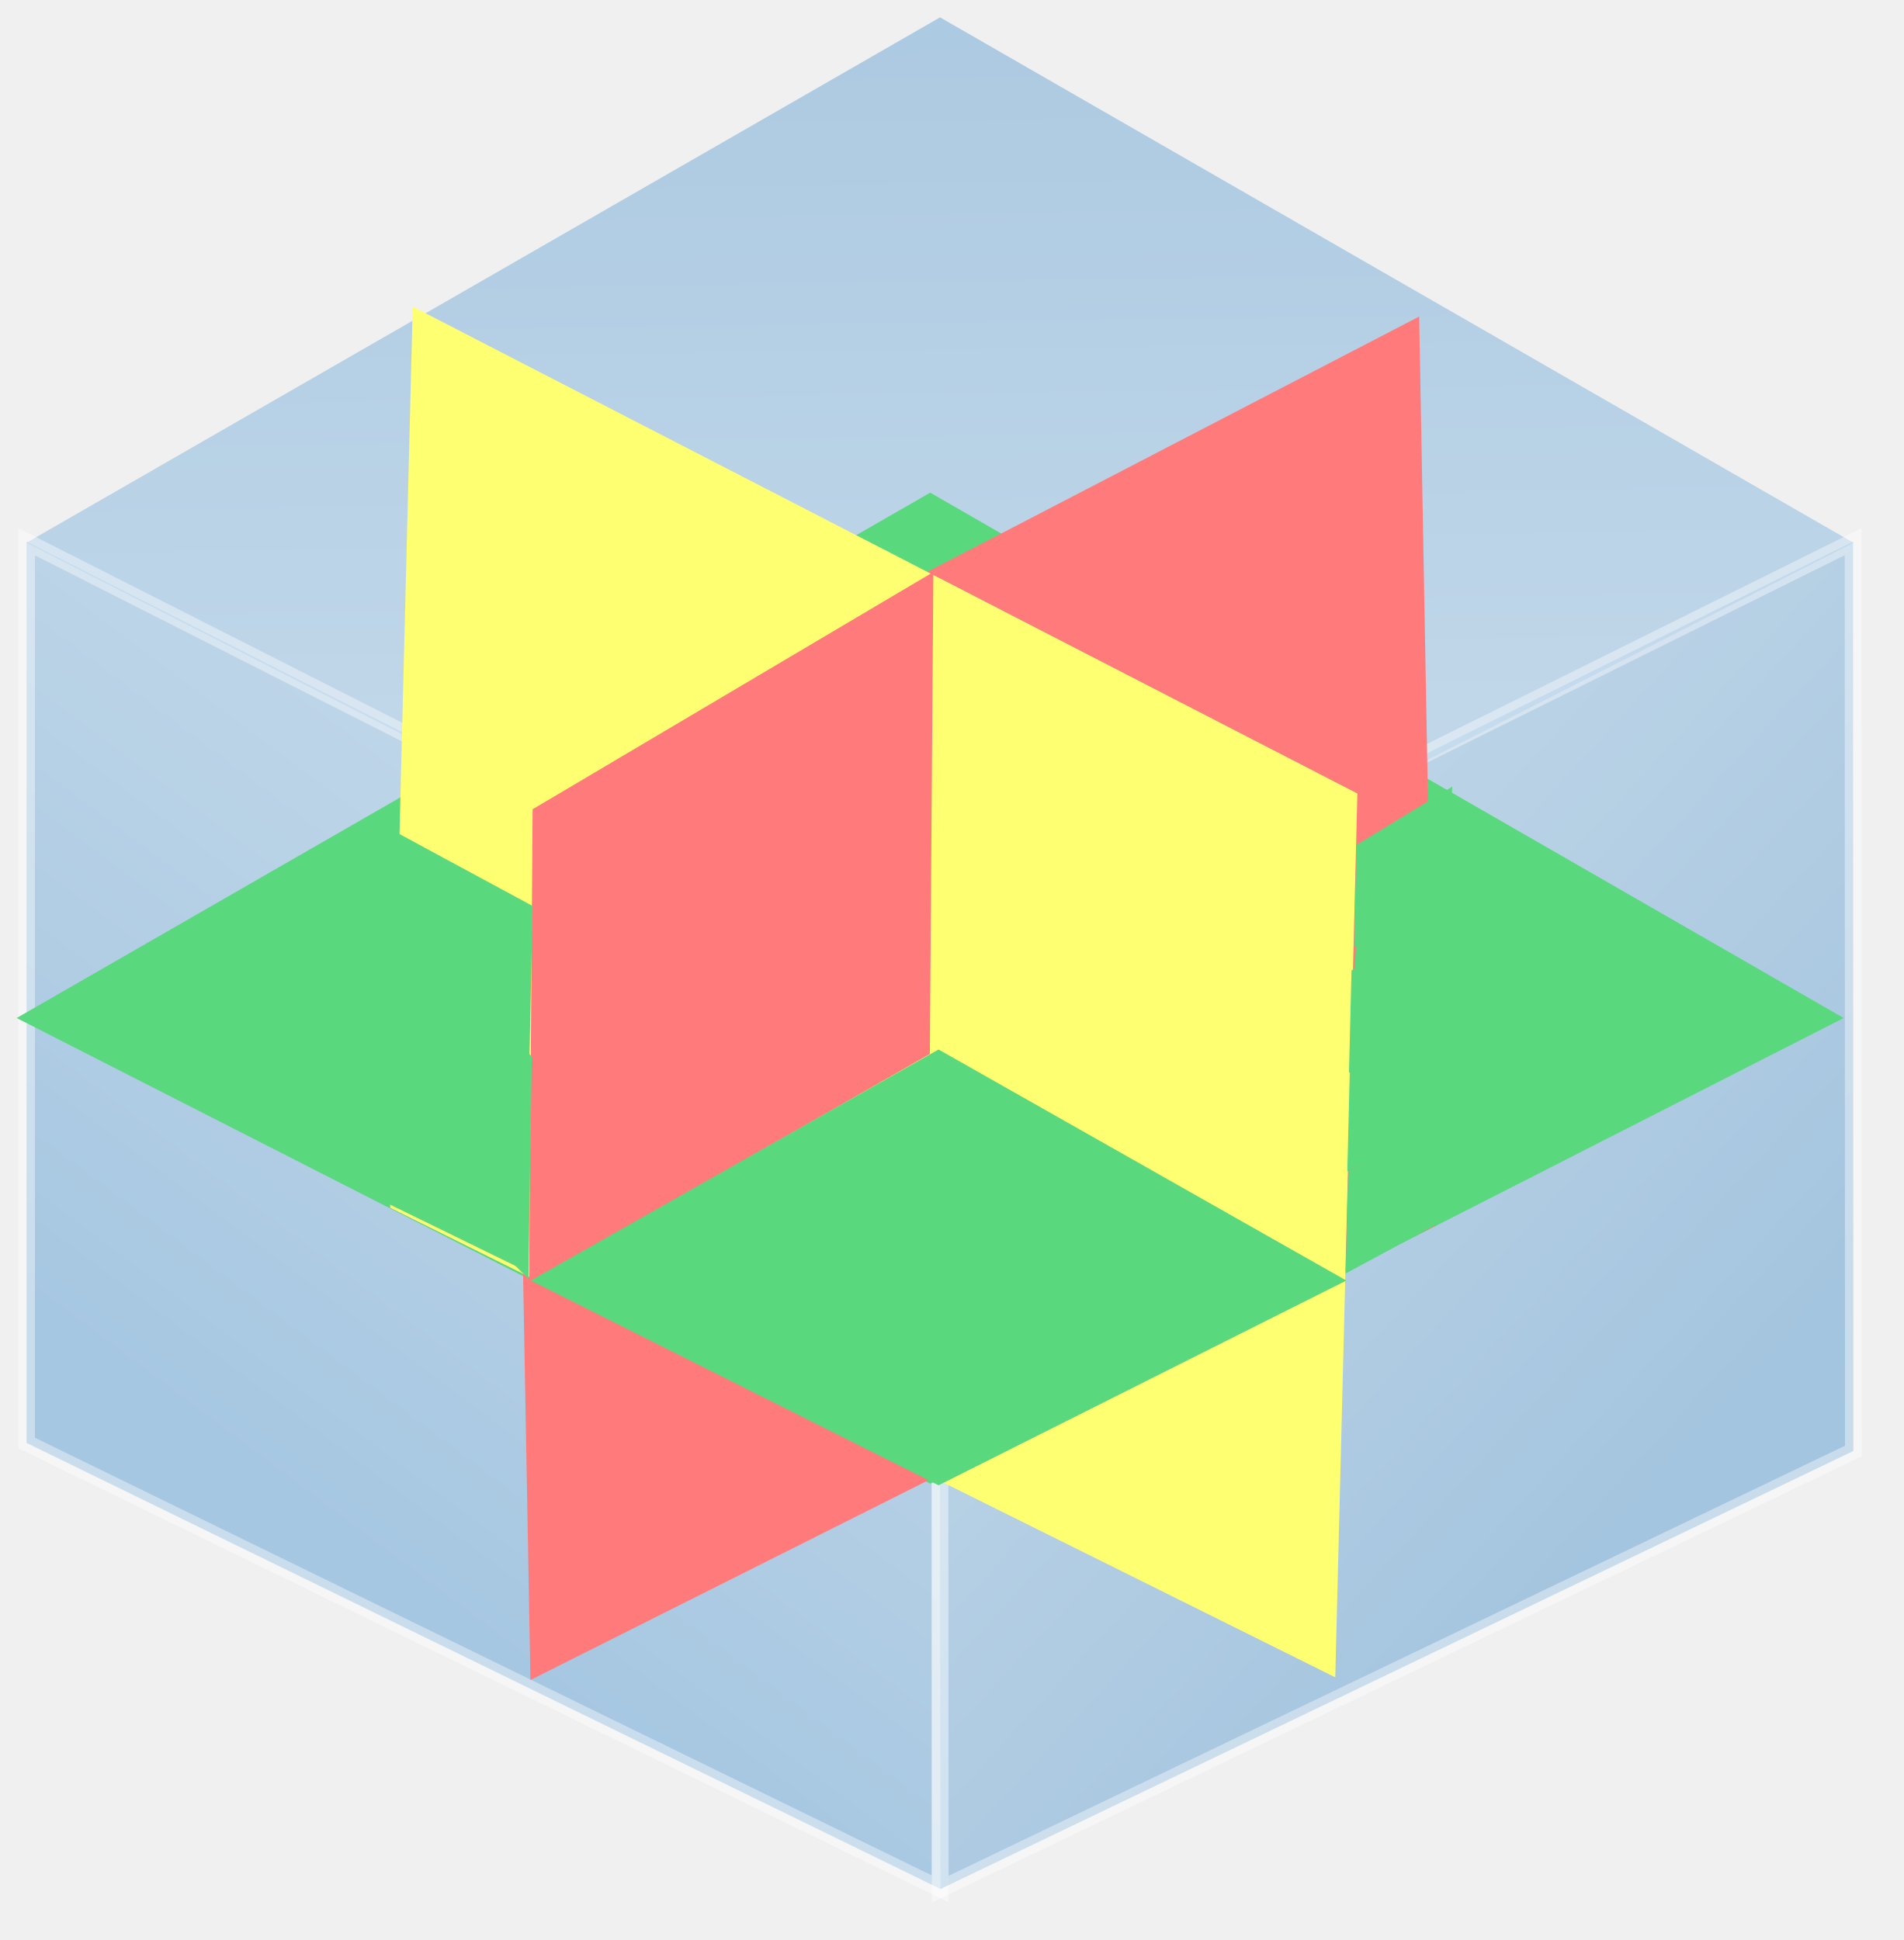
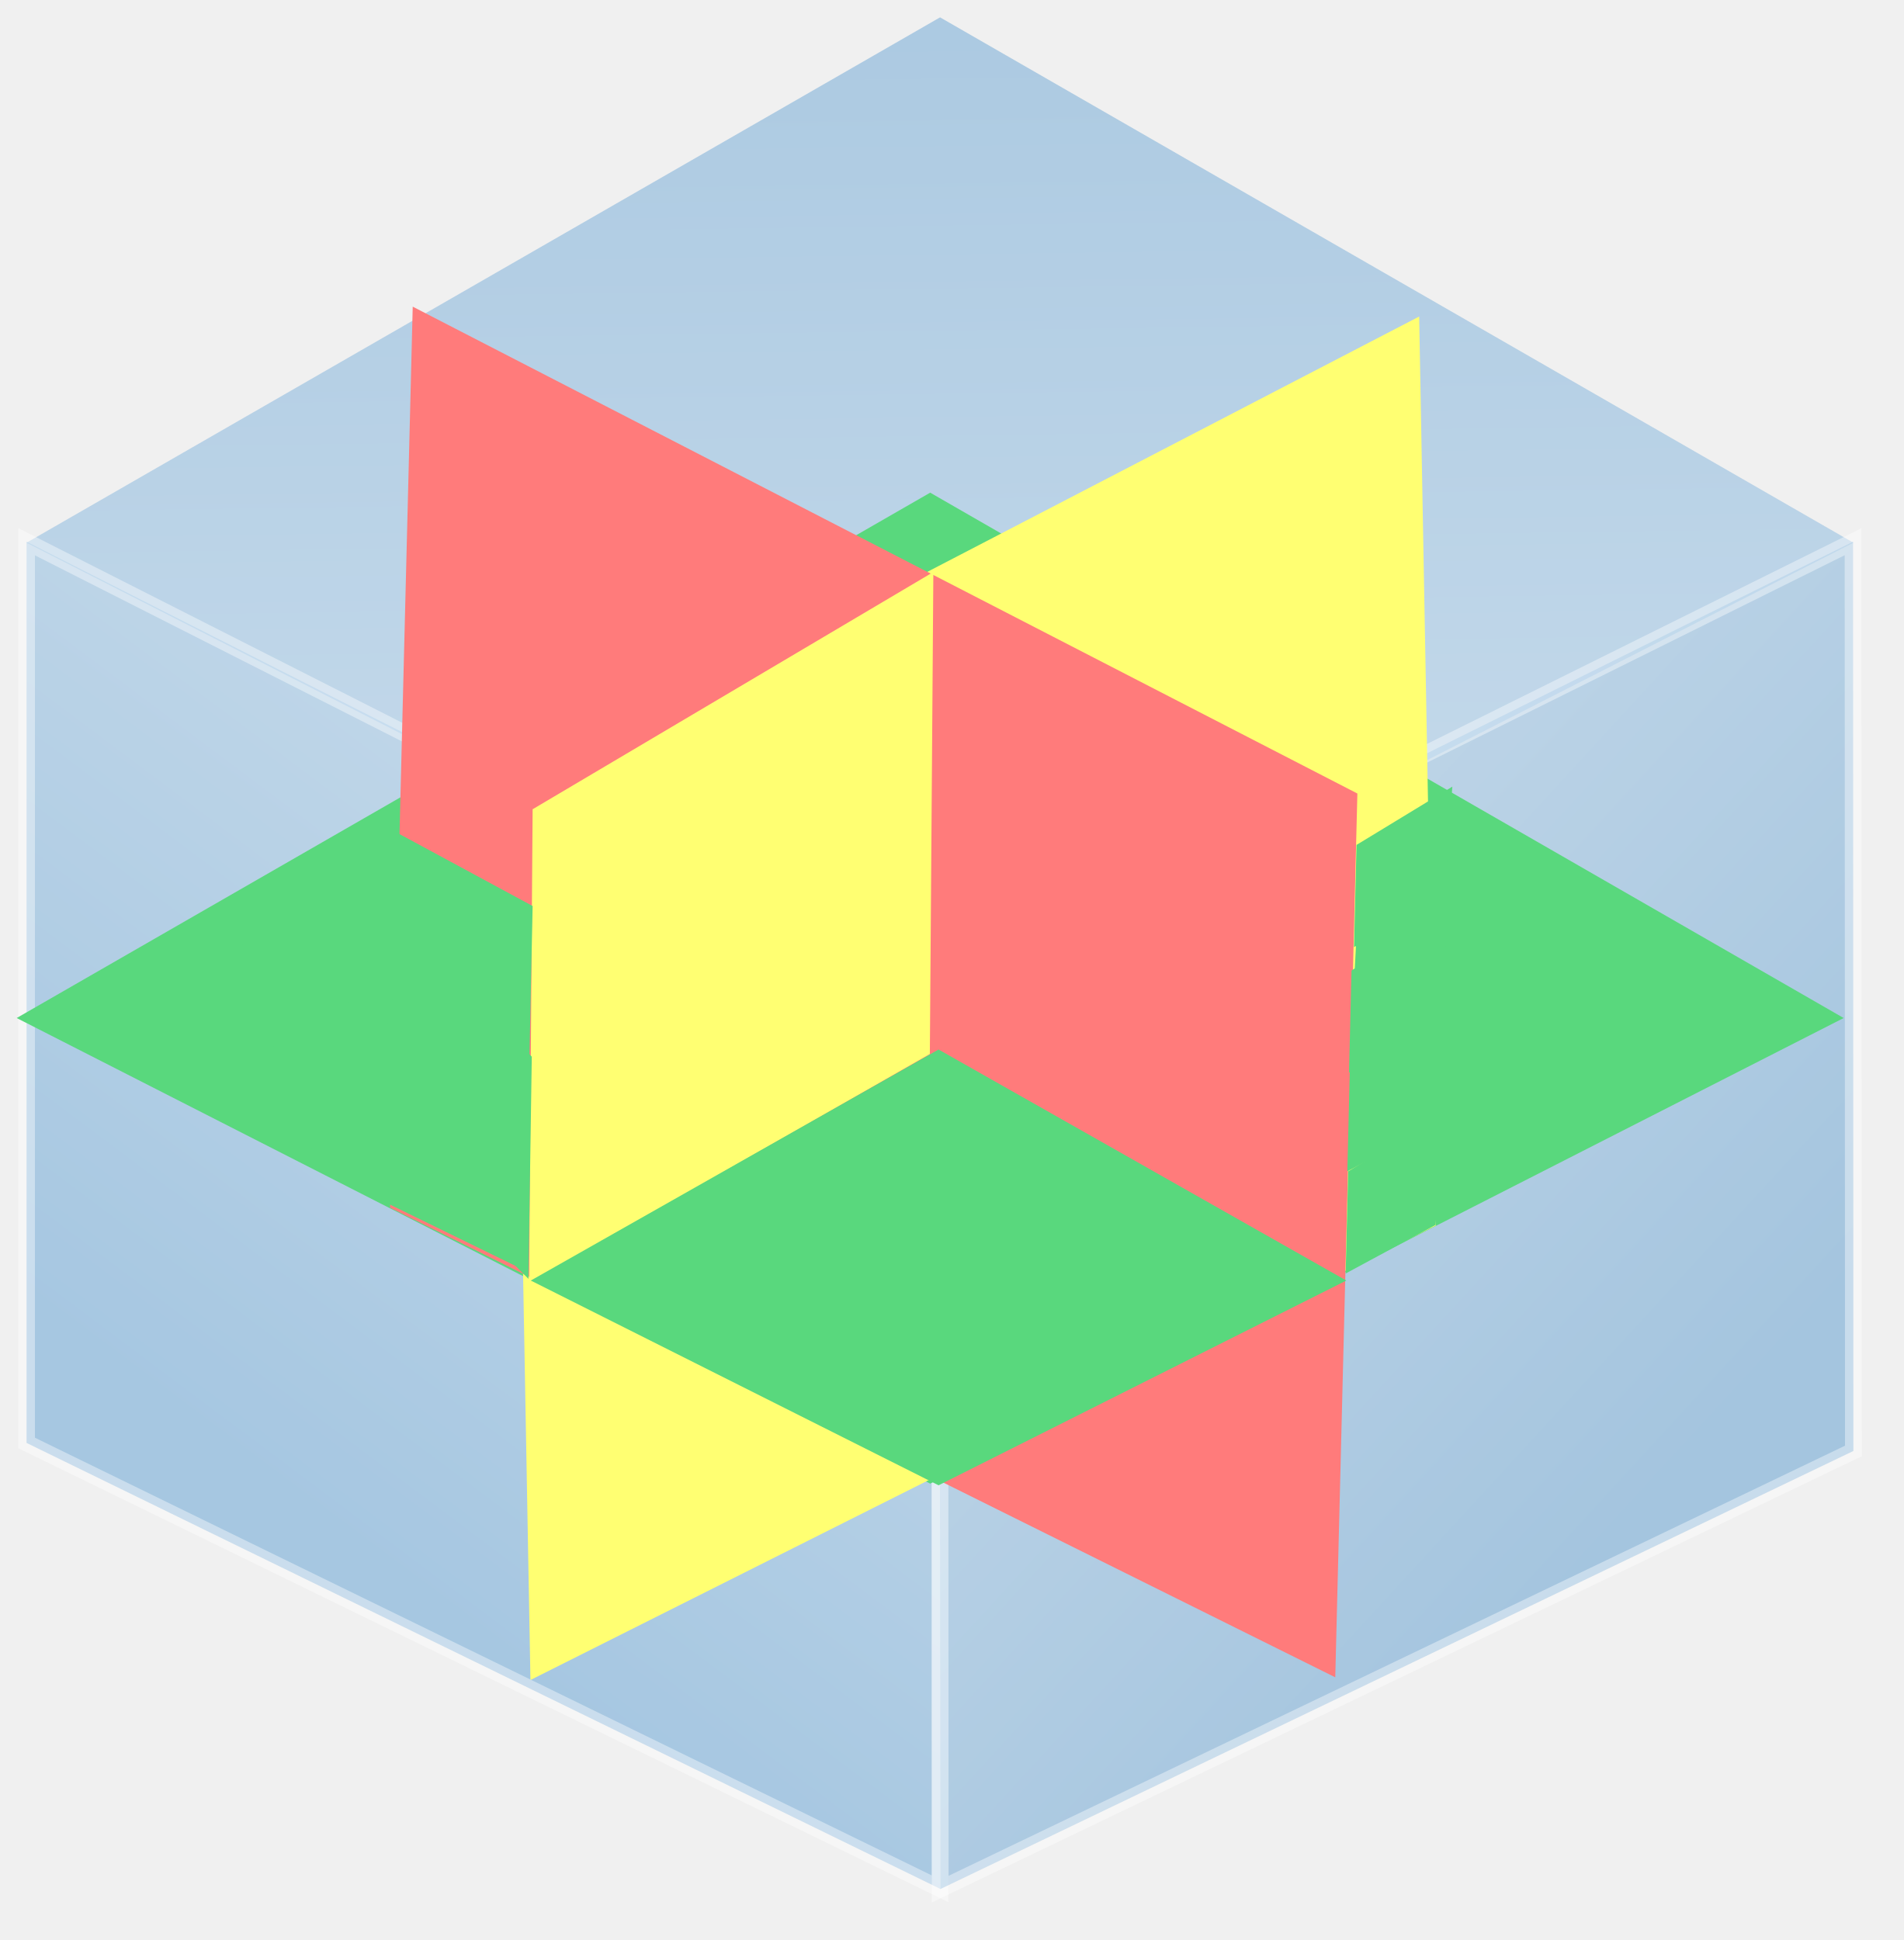
- <svg xmlns="http://www.w3.org/2000/svg" xmlns:xlink="http://www.w3.org/1999/xlink" version="1.1" preserveAspectRatio="xMidYMid meet" viewBox="21.654 18.85 113.679 115.803" width="109.68" height="111.8">
+ <svg xmlns="http://www.w3.org/2000/svg" xmlns:xlink="http://www.w3.org/1999/xlink" version="1.1" preserveAspectRatio="xMidYMid meet" viewBox="31.654 28.85 113.679 115.803" width="109.68" height="111.8">
  <defs>
-     <path d="M77.79 19.85L132.33 51.23L77.79 79.05L23.24 51.23L77.79 19.85Z" id="b121B4NhXh" />
-     <linearGradient id="gradienta2YQa8D9KJ" gradientUnits="userSpaceOnUse" x1="77.79" y1="78.11" x2="76.79" y2="5.31">
+     <path d="M87.79 29.85L142.33 61.23L87.79 89.05L33.24 61.23L87.79 29.85Z" id="b6gn5Ph4a" />
+     <linearGradient id="gradientc5ieAzTlrB" gradientUnits="userSpaceOnUse" x1="87.79" y1="88.11" x2="86.79" y2="15.31">
      <stop style="stop-color: #8dbee6;stop-opacity: 1" offset="0%" />
      <stop style="stop-color: #3384c5;stop-opacity: 1" offset="100%" />
    </linearGradient>
-     <path d="M77.79 131.63L23.24 105L23.24 51.17L77.79 78.83L77.79 131.63Z" id="aDkWF1Obu" />
-     <linearGradient id="gradientd3fUAdmkvN" gradientUnits="userSpaceOnUse" x1="76.52" y1="79.05" x2="48.85" y2="115.96">
+     <path d="M87.79 141.63L33.24 115L33.24 61.17L87.79 88.83L87.79 141.63Z" id="bcpTLWFe1" />
+     <linearGradient id="gradienta1vdPb9Tx" gradientUnits="userSpaceOnUse" x1="86.52" y1="89.05" x2="58.85" y2="125.96">
      <stop style="stop-color: #7bb2de;stop-opacity: 1" offset="0%" />
      <stop style="stop-color: #3789cb;stop-opacity: 1" offset="100%" />
    </linearGradient>
-     <path d="M132.33 105.48L132.31 51.17L77.77 78.26L77.8 131.65L132.33 105.48Z" id="a5p64B6RB4" />
-     <linearGradient id="gradiente4T0yOe5S" gradientUnits="userSpaceOnUse" x1="77.77" y1="79.05" x2="115.07" y2="113.31">
+     <path d="M142.33 115.48L142.31 61.17L87.77 88.26L87.8 141.65L142.33 115.48Z" id="doqFZ6o0V" />
+     <linearGradient id="gradientb6QK8E71A" gradientUnits="userSpaceOnUse" x1="87.77" y1="89.05" x2="125.07" y2="123.31">
      <stop style="stop-color: #7db2dd;stop-opacity: 1" offset="0%" />
      <stop style="stop-color: #3384c5;stop-opacity: 1" offset="100%" />
    </linearGradient>
-     <path d="M77.2 48.24L131.75 79.62L77.2 107.43L22.65 79.62L77.2 48.24Z" id="c1iBe5lxy" />
-     <path d="M107.39 92.02L106.4 37.72L52.36 65.78L53.33 119.16L107.39 92.02Z" id="c9lLZEEbI" />
-     <path d="M101.39 119L44.95 90.95L46.3 37.13L102.71 66.21L101.39 119Z" id="a43q1lm8NI" />
-     <path d="M77.18 81.77L77.39 52.98L53.46 67.15L53.25 95.45L77.18 81.77Z" id="arWnKOQc6" />
-     <path d="M77.7 81.5L102.05 95.3L77.7 107.53L53.35 95.3L77.7 81.5Z" id="b128AFQikU" />
-     <path d="M43.45 71.07L53.41 81.93L53.21 95.2L43.84 85.8L43.45 71.07Z" id="aljQWjEKS" />
-     <path d="M44.34 68L53.46 72.93L53.26 82.41L44.68 78.36L44.34 68Z" id="a2Bdq8C0m5" />
-     <path d="M35.58 74.93L48.54 81.93L52.69 94.55L40.76 88.72L35.58 74.93Z" id="d1BVjenv2S" />
-     <path d="M107.88 85.3L107.38 91.98L102.01 94.88L102.16 88.78L107.88 85.3Z" id="b48Np9i8o6" />
-     <path d="M108.38 65.8L107.88 72.48L102.51 75.38L102.66 69.28L108.38 65.8Z" id="b6Fcp9JnoU" />
-     <path d="M108.08 73.3L107.58 79.98L102.21 82.88L102.36 76.78L108.08 73.3Z" id="b5R5Y3LE0d" />
-     <path d="M107.98 79.2L107.48 85.88L102.11 88.78L102.26 82.68L107.98 79.2Z" id="bAxeepBTO" />
-     <path d="M102.44 78.87L108.08 75.26L108.09 69.16L102.79 72.18L102.44 78.87Z" id="a1CfHAzE88" />
+     <path d="M87.2 58.24L141.75 89.62L87.2 117.43L32.65 89.62L87.2 58.24Z" id="dDpnVVPsa" />
+     <path d="M117.39 102.02L116.4 47.72L62.36 75.78L63.33 129.16L117.39 102.02Z" id="b2LmEtWKW7" />
+     <path d="M111.39 129L54.95 100.95L56.3 47.13L112.71 76.21L111.39 129Z" id="a2vWKwK9hV" />
+     <path d="M87.18 91.77L87.39 62.98L63.46 77.15L63.25 105.45L87.18 91.77Z" id="blEPHXHzV" />
+     <path d="M87.7 91.5L112.05 105.3L87.7 117.53L63.35 105.3L87.7 91.5Z" id="d10FgvNsKq" />
+     <path d="M53.45 81.07L63.41 91.93L63.21 105.2L53.84 95.8L53.45 81.07Z" id="b4fb7ce3g6" />
+     <path d="M54.34 78L63.46 82.93L63.26 92.41L54.68 88.36L54.34 78Z" id="b4t14UEF2B" />
+     <path d="M45.58 84.93L58.54 91.93L62.69 104.55L50.76 98.72L45.58 84.93Z" id="b7nuEYAotU" />
+     <path d="M117.88 95.3L117.38 101.98L112.01 104.88L112.16 98.78L117.88 95.3Z" id="cbfwgDbHI" />
+     <path d="M118.38 75.8L117.88 82.48L112.51 85.38L112.66 79.28L118.38 75.8Z" id="a7u7rrS51C" />
+     <path d="M118.08 83.3L117.58 89.98L112.21 92.88L112.36 86.78L118.08 83.3Z" id="b2cAudVEyd" />
+     <path d="M117.98 89.2L117.48 95.88L112.11 98.78L112.26 92.68L117.98 89.2Z" id="hMEdWtW14" />
+     <path d="M112.44 88.87L118.08 85.26L118.09 79.16L112.79 82.18L112.44 88.87Z" id="d6AqxDBdCj" />
  </defs>
  <g>
    <g>
-       <use xlink:href="#b121B4NhXh" opacity="0.4" fill="url(#gradienta2YQa8D9KJ)" />
+       <use xlink:href="#b6gn5Ph4a" opacity="0.4" fill="url(#gradientc5ieAzTlrB)" />
    </g>
    <g>
-       <use xlink:href="#aDkWF1Obu" opacity="0.4" fill="url(#gradientd3fUAdmkvN)" />
+       <use xlink:href="#bcpTLWFe1" opacity="0.4" fill="url(#gradienta1vdPb9Tx)" />
      <g>
-         <use xlink:href="#aDkWF1Obu" opacity="0.4" fill-opacity="0" stroke="#ffffff" stroke-width="1" stroke-opacity="1" />
+         <use xlink:href="#bcpTLWFe1" opacity="0.4" fill-opacity="0" stroke="#ffffff" stroke-width="1" stroke-opacity="1" />
      </g>
    </g>
    <g>
-       <use xlink:href="#a5p64B6RB4" opacity="0.4" fill="url(#gradiente4T0yOe5S)" />
+       <use xlink:href="#doqFZ6o0V" opacity="0.4" fill="url(#gradientb6QK8E71A)" />
      <g>
-         <use xlink:href="#a5p64B6RB4" opacity="0.4" fill-opacity="0" stroke="#ffffff" stroke-width="1" stroke-opacity="1" />
+         <use xlink:href="#doqFZ6o0V" opacity="0.4" fill-opacity="0" stroke="#ffffff" stroke-width="1" stroke-opacity="1" />
      </g>
    </g>
    <g>
-       <use xlink:href="#c1iBe5lxy" opacity="1" fill="#59d87d" fill-opacity="1" />
+       <use xlink:href="#dDpnVVPsa" opacity="1" fill="#59d87d" fill-opacity="1" />
    </g>
    <g>
-       <use xlink:href="#c9lLZEEbI" opacity="1" fill="#ff7b7b" fill-opacity="1" />
+       <use xlink:href="#b2LmEtWKW7" opacity="1" fill="#ffff72" fill-opacity="1" />
    </g>
    <g>
-       <use xlink:href="#a43q1lm8NI" opacity="1" fill="#ffff72" fill-opacity="1" />
+       <use xlink:href="#a2vWKwK9hV" opacity="1" fill="#ff7b7b" fill-opacity="1" />
    </g>
    <g>
-       <use xlink:href="#arWnKOQc6" opacity="1" fill="#ff7b7b" fill-opacity="1" />
+       <use xlink:href="#blEPHXHzV" opacity="1" fill="#ffff72" fill-opacity="1" />
    </g>
    <g>
-       <use xlink:href="#b128AFQikU" opacity="1" fill="#59d87d" fill-opacity="1" />
+       <use xlink:href="#d10FgvNsKq" opacity="1" fill="#59d87d" fill-opacity="1" />
    </g>
    <g>
-       <use xlink:href="#aljQWjEKS" opacity="1" fill="#59d87d" fill-opacity="1" />
+       <use xlink:href="#b4fb7ce3g6" opacity="1" fill="#59d87d" fill-opacity="1" />
    </g>
    <g>
-       <use xlink:href="#a2Bdq8C0m5" opacity="1" fill="#59d87d" fill-opacity="1" />
+       <use xlink:href="#b4t14UEF2B" opacity="1" fill="#59d87d" fill-opacity="1" />
    </g>
    <g>
-       <use xlink:href="#d1BVjenv2S" opacity="1" fill="#59d87d" fill-opacity="1" />
+       <use xlink:href="#b7nuEYAotU" opacity="1" fill="#59d87d" fill-opacity="1" />
    </g>
    <g>
-       <use xlink:href="#b48Np9i8o6" opacity="1" fill="#59d87d" fill-opacity="1" />
+       <use xlink:href="#cbfwgDbHI" opacity="1" fill="#59d87d" fill-opacity="1" />
    </g>
    <g>
-       <use xlink:href="#b6Fcp9JnoU" opacity="1" fill="#59d87d" fill-opacity="1" />
+       <use xlink:href="#a7u7rrS51C" opacity="1" fill="#59d87d" fill-opacity="1" />
    </g>
    <g>
-       <use xlink:href="#b5R5Y3LE0d" opacity="1" fill="#59d87d" fill-opacity="1" />
+       <use xlink:href="#b2cAudVEyd" opacity="1" fill="#59d87d" fill-opacity="1" />
    </g>
    <g>
-       <use xlink:href="#bAxeepBTO" opacity="1" fill="#59d87d" fill-opacity="1" />
+       <use xlink:href="#hMEdWtW14" opacity="1" fill="#59d87d" fill-opacity="1" />
    </g>
    <g>
-       <use xlink:href="#a1CfHAzE88" opacity="1" fill="#59d87d" fill-opacity="1" />
+       <use xlink:href="#d6AqxDBdCj" opacity="1" fill="#59d87d" fill-opacity="1" />
    </g>
  </g>
</svg>
